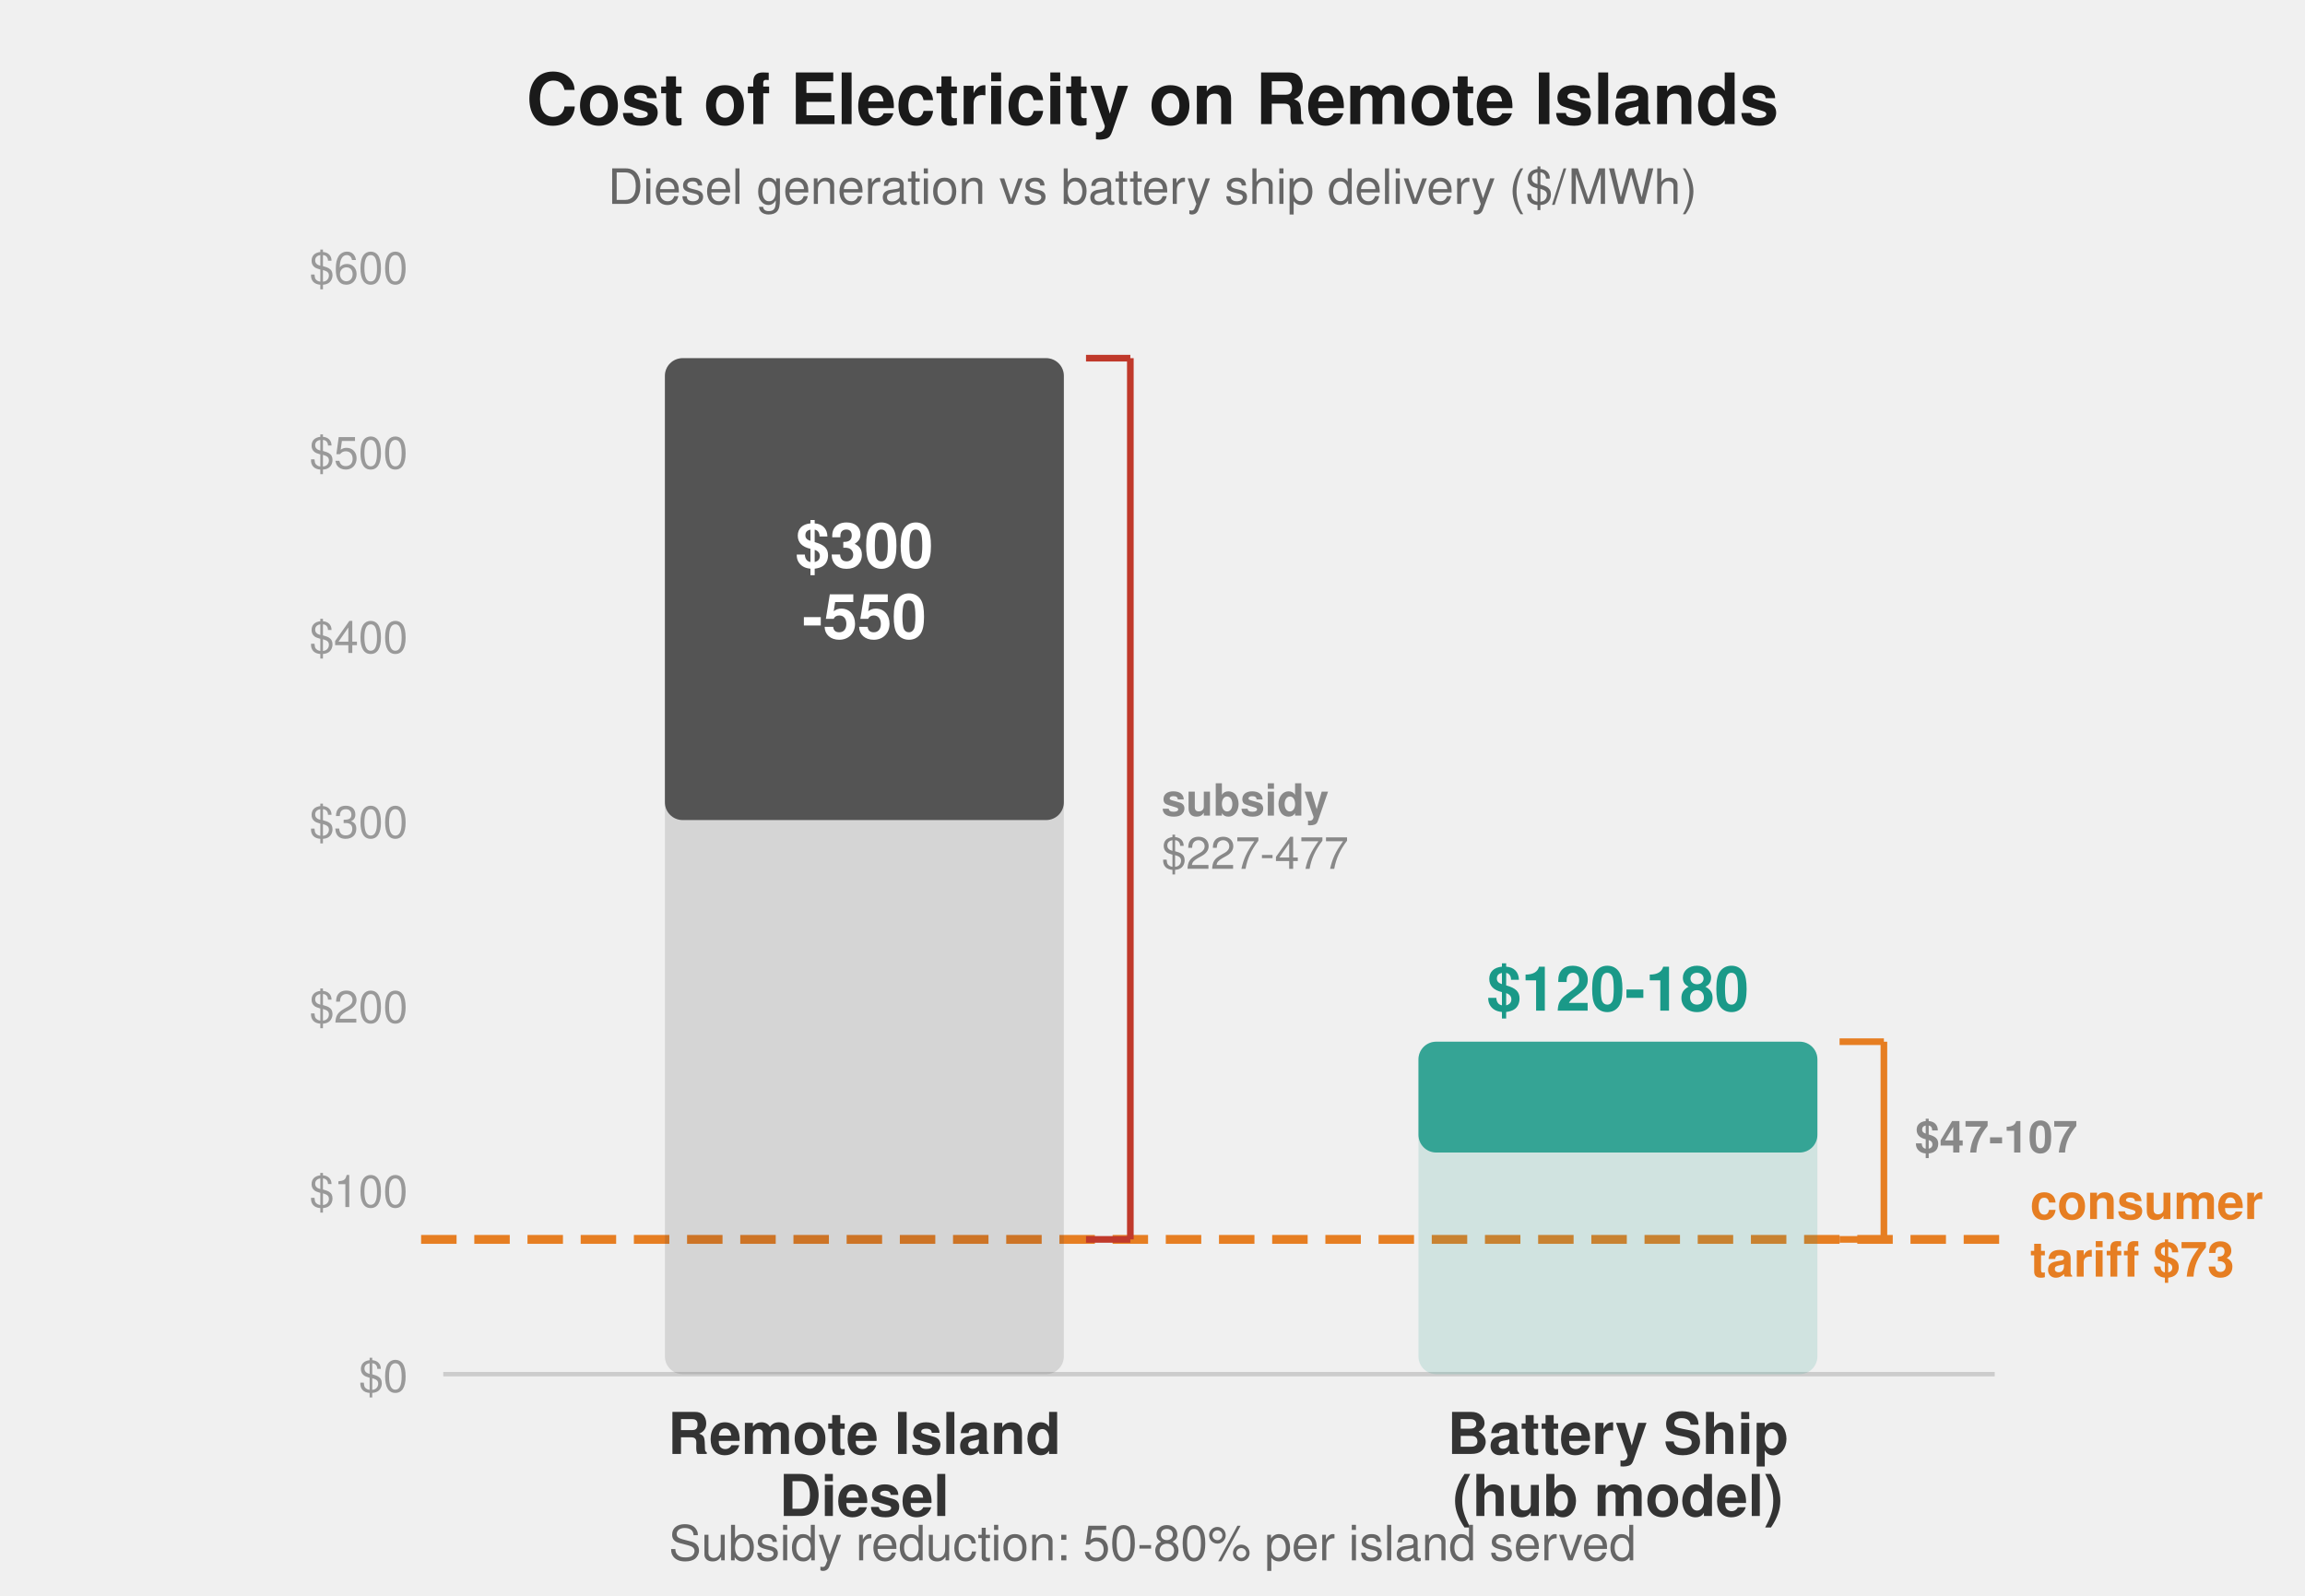
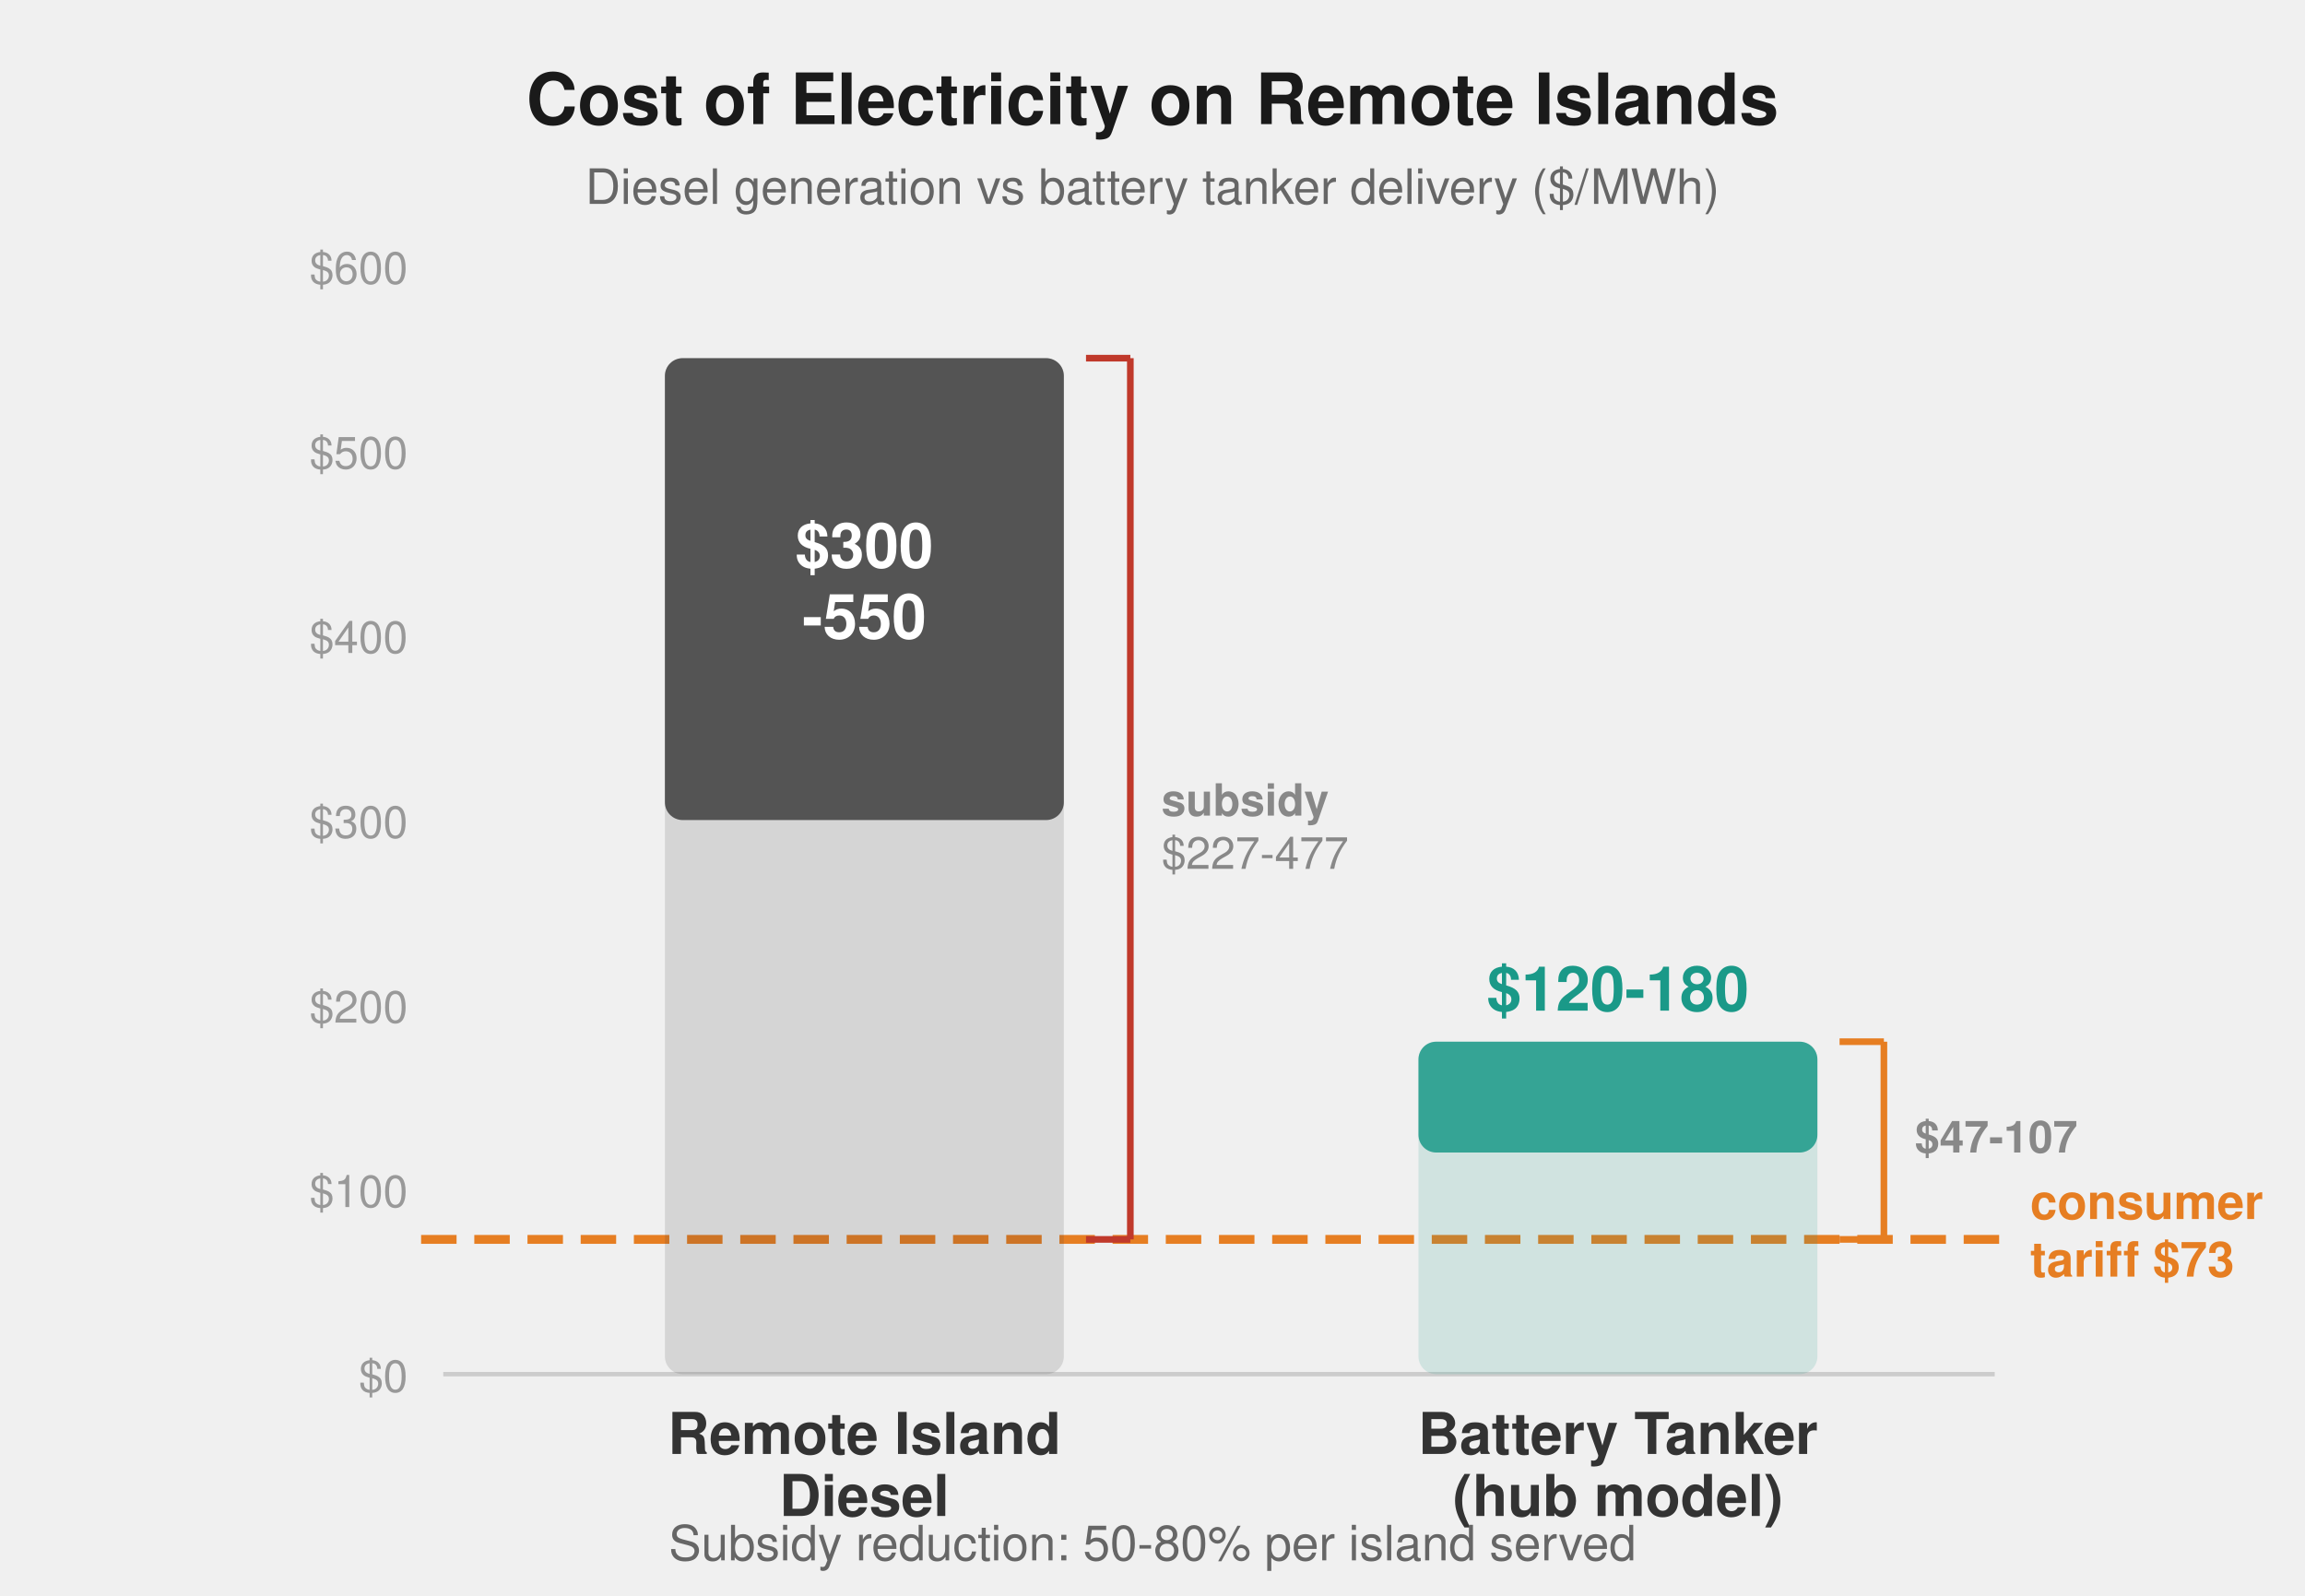
<svg xmlns="http://www.w3.org/2000/svg" viewBox="0 0 520 360">
  <style>
    text { font-family: -apple-system, 'Segoe UI', Helvetica, Arial, sans-serif; }
    .title { font-size: 16px; font-weight: 600; fill: #1a1a1a; }
    .subtitle { font-size: 11px; fill: #666; }
    .bar-label { font-size: 13px; font-weight: 600; fill: #333; }
    .value { font-size: 14px; font-weight: 700; }
    .axis { font-size: 10px; fill: #999; }
    .note { font-size: 10px; fill: #888; }
    .tariff-label { font-size: 11px; font-weight: 600; fill: #e67e22; }
  </style>
  <text x="260" y="28" text-anchor="middle" class="title">Cost of Electricity on Remote Islands</text>
-   <text x="260" y="46" text-anchor="middle" class="subtitle">Diesel generation vs battery ship delivery ($/MWh)</text>
+   <text x="260" y="46" text-anchor="middle" class="subtitle">Diesel generation vs battery tanker delivery ($/MWh)</text>
  <g transform="translate(100, 60)">
    <line x1="0" y1="0" x2="350" y2="0" stroke="#f0f0f0" stroke-width="1" />
    <text x="-8" y="4" text-anchor="end" class="axis">$600</text>
    <line x1="0" y1="41.7" x2="350" y2="41.7" stroke="#f0f0f0" stroke-width="1" />
    <text x="-8" y="45.7" text-anchor="end" class="axis">$500</text>
    <line x1="0" y1="83.3" x2="350" y2="83.3" stroke="#f0f0f0" stroke-width="1" />
    <text x="-8" y="87.3" text-anchor="end" class="axis">$400</text>
    <line x1="0" y1="125" x2="350" y2="125" stroke="#f0f0f0" stroke-width="1" />
    <text x="-8" y="129" text-anchor="end" class="axis">$300</text>
    <line x1="0" y1="166.7" x2="350" y2="166.7" stroke="#f0f0f0" stroke-width="1" />
    <text x="-8" y="170.7" text-anchor="end" class="axis">$200</text>
    <line x1="0" y1="208.3" x2="350" y2="208.3" stroke="#f0f0f0" stroke-width="1" />
    <text x="-8" y="212.3" text-anchor="end" class="axis">$100</text>
    <line x1="0" y1="250" x2="350" y2="250" stroke="#ccc" stroke-width="1" />
    <text x="-8" y="254" text-anchor="end" class="axis">$0</text>
    <line x1="-5" y1="219.6" x2="355" y2="219.6" stroke="#e67e22" stroke-width="2" stroke-dasharray="8,4" />
    <text x="358" y="215" class="tariff-label">consumer</text>
    <text x="358" y="228" class="tariff-label">tariff $73</text>
    <rect x="50" y="20.8" width="90" height="229.2" rx="4" fill="#3d3d3d" opacity="0.15" />
    <rect x="50" y="20.8" width="90" height="104.2" rx="4" fill="#3d3d3d" opacity="0.85" />
    <text x="95" y="68" text-anchor="middle" class="value" fill="white">$300</text>
    <text x="95" y="84" text-anchor="middle" class="value" fill="white">-550</text>
    <line x1="145" y1="20.8" x2="155" y2="20.8" stroke="#c0392b" stroke-width="1.5" />
    <line x1="155" y1="20.8" x2="155" y2="219.6" stroke="#c0392b" stroke-width="1.5" />
    <line x1="145" y1="219.6" x2="155" y2="219.6" stroke="#c0392b" stroke-width="1.5" />
    <text x="162" y="124" class="note" fill="#c0392b" font-weight="600">subsidy</text>
    <text x="162" y="136" class="note" fill="#c0392b">$227-477</text>
    <rect x="220" y="175" width="90" height="75" rx="4" fill="#1a9988" opacity="0.15" />
    <rect x="220" y="175" width="90" height="25" rx="4" fill="#1a9988" opacity="0.85" />
    <text x="265" y="168" text-anchor="middle" class="value" fill="#1a9988">$120-180</text>
    <line x1="315" y1="175" x2="325" y2="175" stroke="#e67e22" stroke-width="1.5" />
    <line x1="325" y1="175" x2="325" y2="219.6" stroke="#e67e22" stroke-width="1.5" />
    <line x1="315" y1="219.6" x2="325" y2="219.6" stroke="#e67e22" stroke-width="1.5" />
    <text x="332" y="200" class="note" fill="#e67e22" font-weight="600">$47-107</text>
    <text x="95" y="268" text-anchor="middle" class="bar-label">Remote Island</text>
    <text x="95" y="282" text-anchor="middle" class="bar-label" fill="#666" font-weight="400">Diesel</text>
-     <text x="265" y="268" text-anchor="middle" class="bar-label">Battery Ship</text>
+     <text x="265" y="268" text-anchor="middle" class="bar-label">Battery Tanker</text>
    <text x="265" y="282" text-anchor="middle" class="bar-label" fill="#666" font-weight="400">(hub model)</text>
  </g>
  <text x="260" y="352" text-anchor="middle" class="subtitle">Subsidy reduction: 50-80% per island served</text>
</svg>
